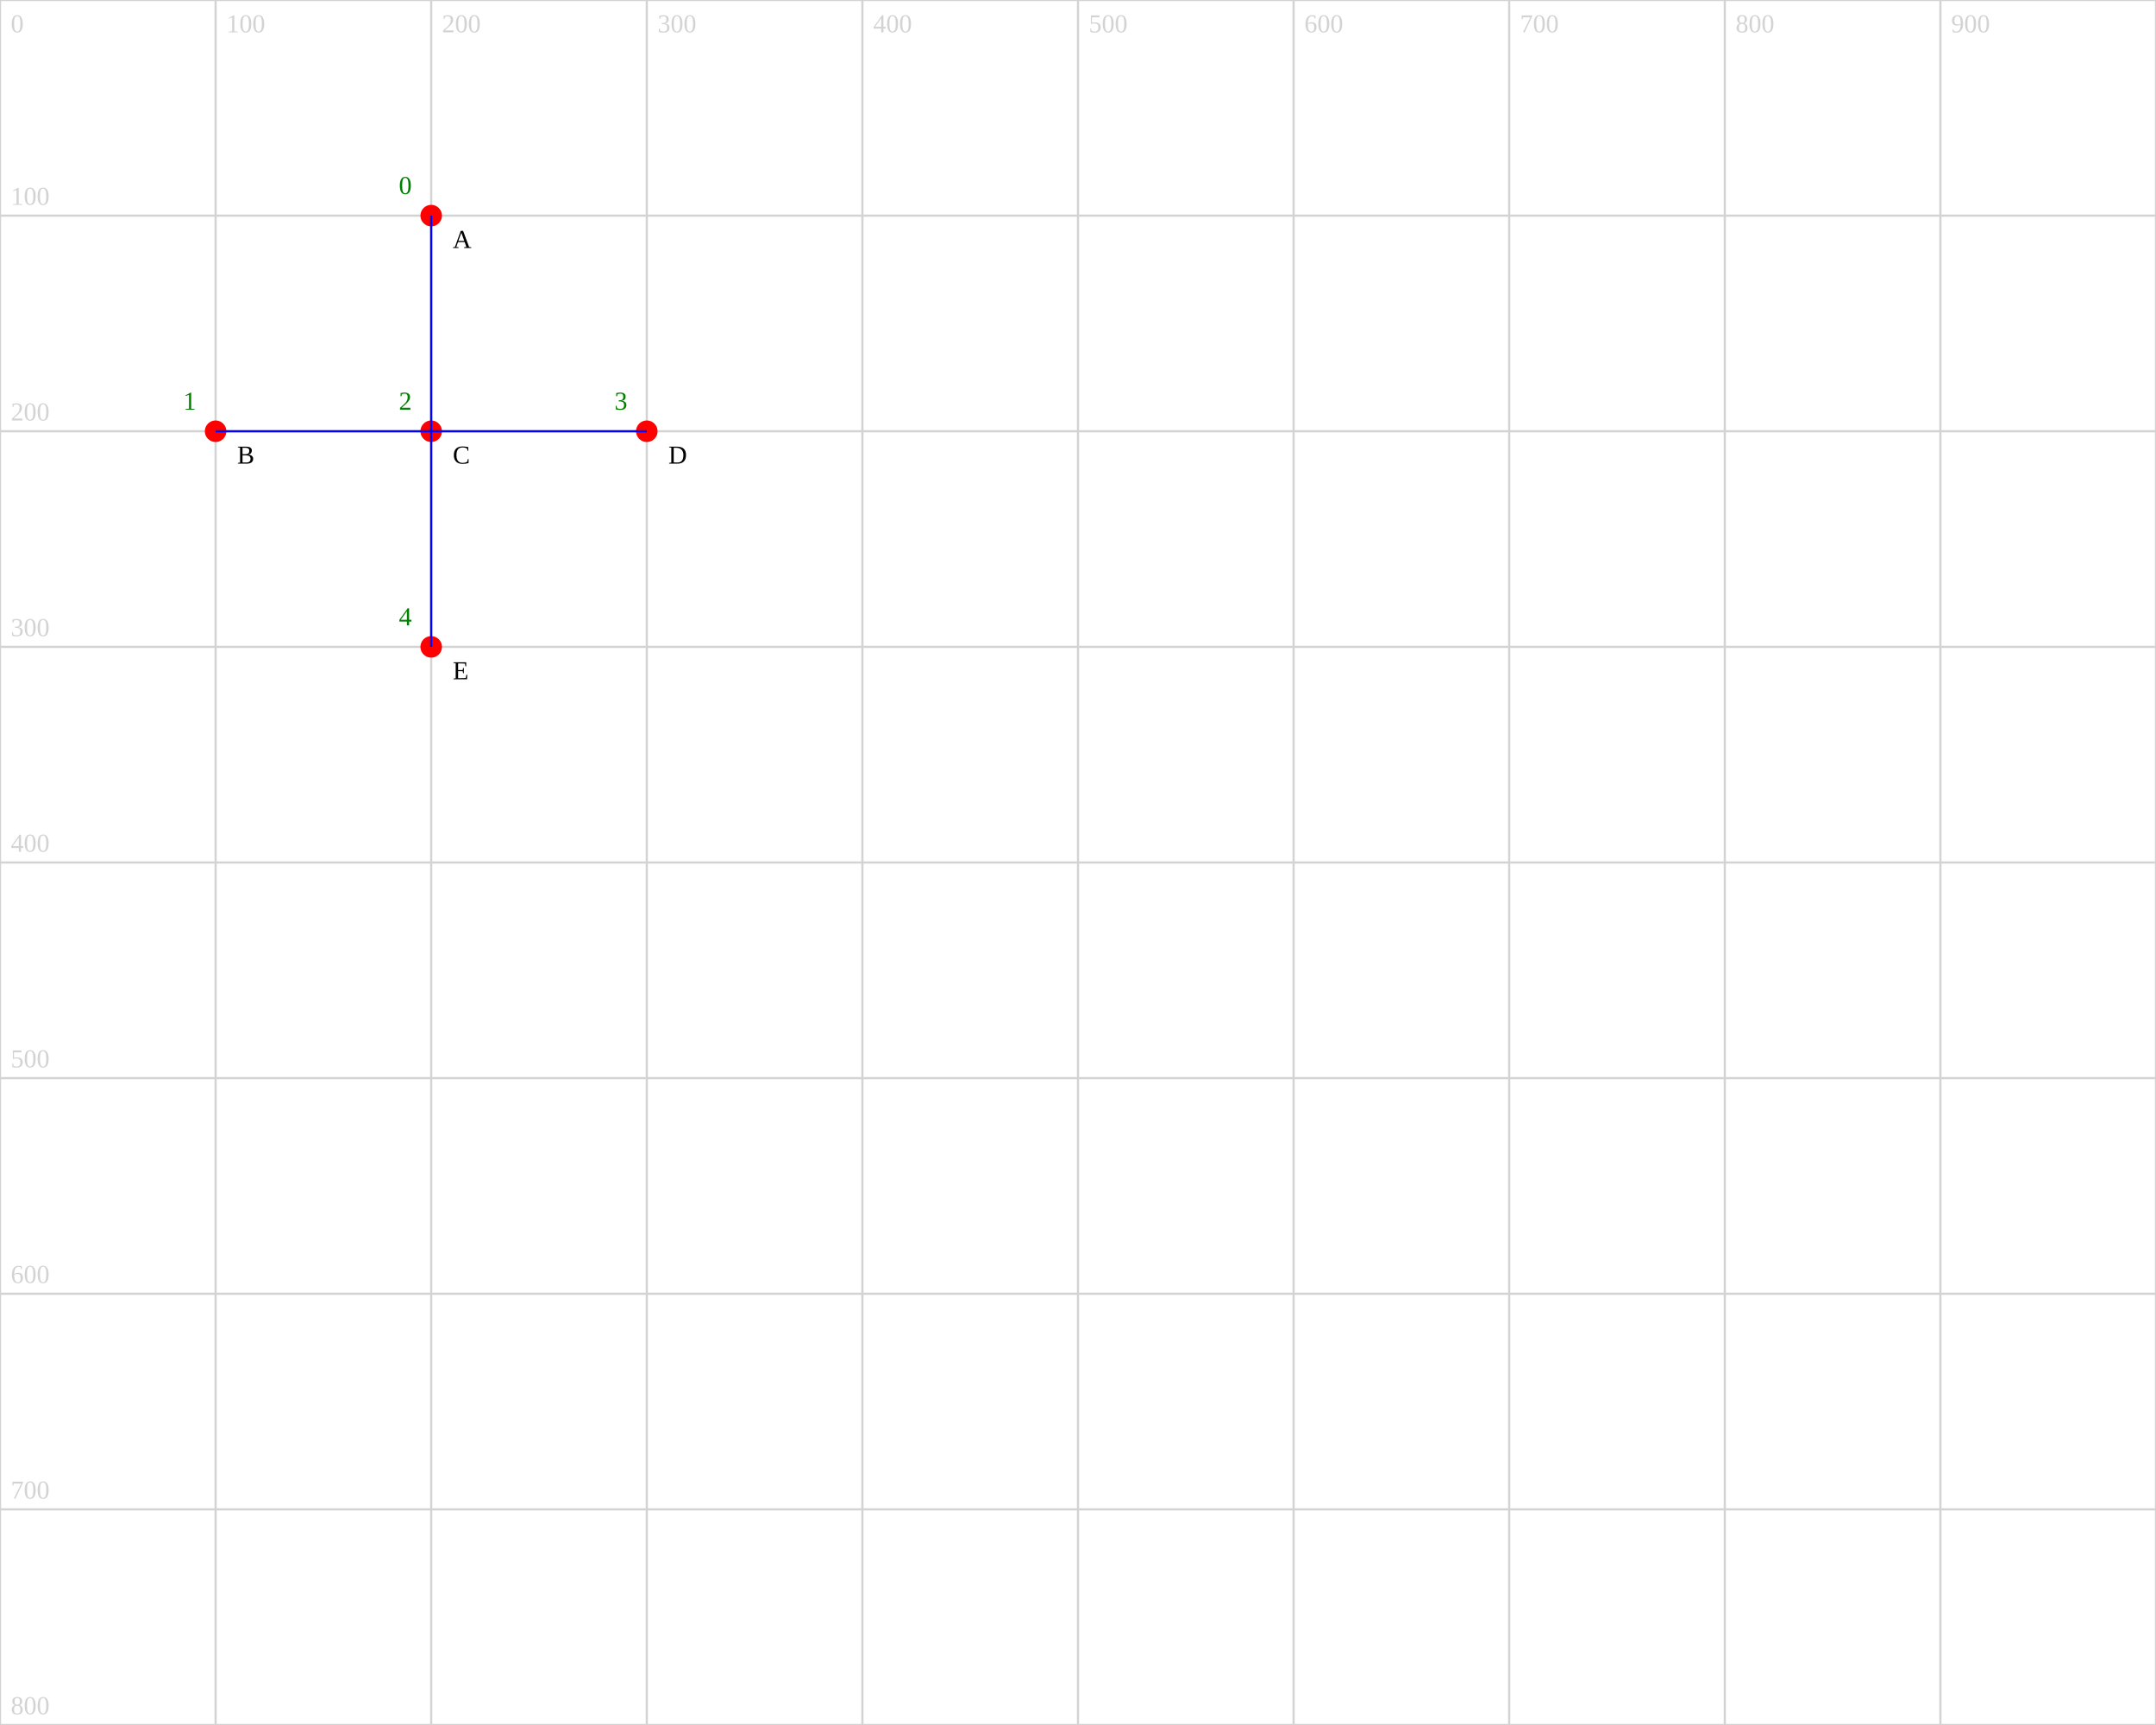
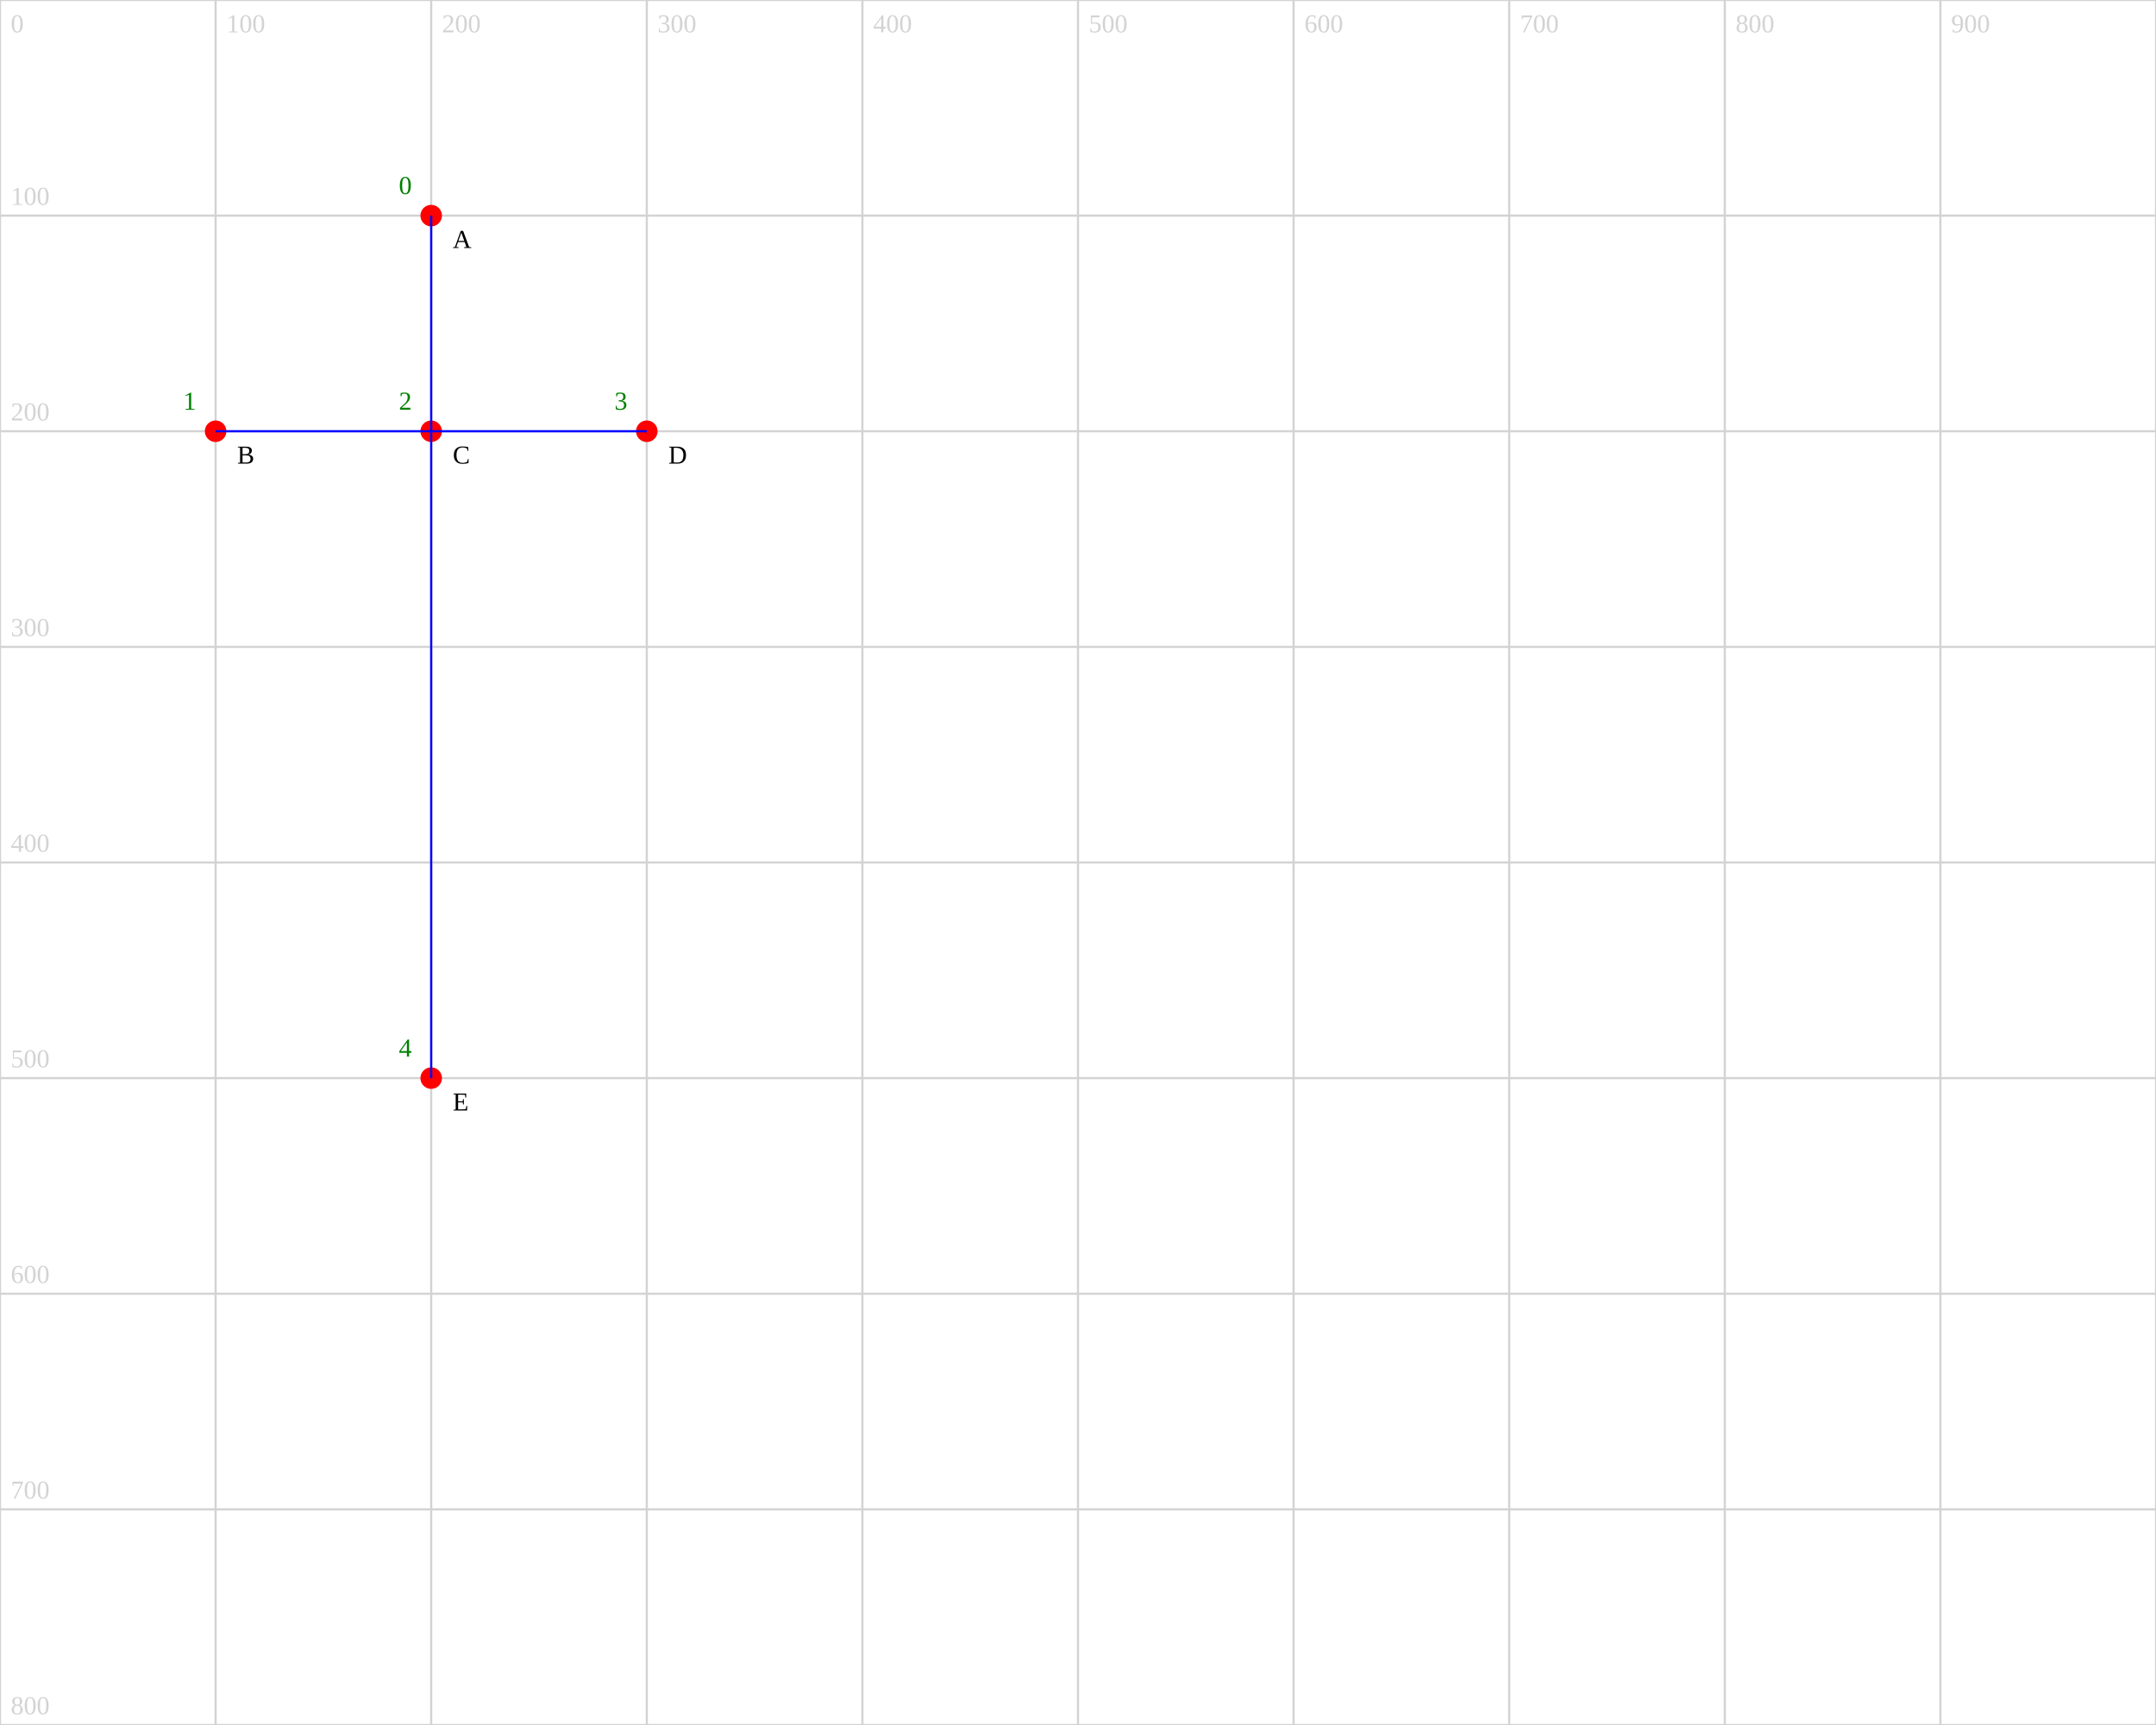
<svg xmlns="http://www.w3.org/2000/svg" version="1.1" width="1000" height="800">
  <line x1="0" y1="0" x2="1000" y2="0" stroke="lightgrey" />
  <text x="5" y="-5" fill="lightgrey">0</text>
  <line x1="0" y1="100" x2="1000" y2="100" stroke="lightgrey" />
  <text x="5" y="95" fill="lightgrey">100</text>
  <line x1="0" y1="200" x2="1000" y2="200" stroke="lightgrey" />
  <text x="5" y="195" fill="lightgrey">200</text>
  <line x1="0" y1="300" x2="1000" y2="300" stroke="lightgrey" />
  <text x="5" y="295" fill="lightgrey">300</text>
  <line x1="0" y1="400" x2="1000" y2="400" stroke="lightgrey" />
  <text x="5" y="395" fill="lightgrey">400</text>
  <line x1="0" y1="500" x2="1000" y2="500" stroke="lightgrey" />
  <text x="5" y="495" fill="lightgrey">500</text>
  <line x1="0" y1="600" x2="1000" y2="600" stroke="lightgrey" />
  <text x="5" y="595" fill="lightgrey">600</text>
  <line x1="0" y1="700" x2="1000" y2="700" stroke="lightgrey" />
  <text x="5" y="695" fill="lightgrey">700</text>
  <line x1="0" y1="800" x2="1000" y2="800" stroke="lightgrey" />
  <text x="5" y="795" fill="lightgrey">800</text>
  <line x1="0" y1="0" x2="0" y2="800" stroke="lightgrey" />
  <text x="5" y="15" fill="lightgrey">0</text>
  <line x1="100" y1="0" x2="100" y2="800" stroke="lightgrey" />
  <text x="105" y="15" fill="lightgrey">100</text>
  <line x1="200" y1="0" x2="200" y2="800" stroke="lightgrey" />
  <text x="205" y="15" fill="lightgrey">200</text>
  <line x1="300" y1="0" x2="300" y2="800" stroke="lightgrey" />
  <text x="305" y="15" fill="lightgrey">300</text>
  <line x1="400" y1="0" x2="400" y2="800" stroke="lightgrey" />
  <text x="405" y="15" fill="lightgrey">400</text>
  <line x1="500" y1="0" x2="500" y2="800" stroke="lightgrey" />
  <text x="505" y="15" fill="lightgrey">500</text>
  <line x1="600" y1="0" x2="600" y2="800" stroke="lightgrey" />
  <text x="605" y="15" fill="lightgrey">600</text>
  <line x1="700" y1="0" x2="700" y2="800" stroke="lightgrey" />
  <text x="705" y="15" fill="lightgrey">700</text>
  <line x1="800" y1="0" x2="800" y2="800" stroke="lightgrey" />
  <text x="805" y="15" fill="lightgrey">800</text>
  <line x1="900" y1="0" x2="900" y2="800" stroke="lightgrey" />
  <text x="905" y="15" fill="lightgrey">900</text>
  <line x1="1000" y1="0" x2="1000" y2="800" stroke="lightgrey" />
  <text x="1005" y="15" fill="lightgrey">1000</text>
  <circle cx="200" cy="100" r="5" fill="red" />
  <text x="210" y="115" fill="black">A</text>
  <text x="185" y="90" fill="green">0</text>
  <circle cx="100" cy="200" r="5" fill="red" />
  <text x="110" y="215" fill="black">B</text>
  <text x="85" y="190" fill="green">1</text>
  <circle cx="200" cy="200" r="5" fill="red" />
  <text x="210" y="215" fill="black">C</text>
  <text x="185" y="190" fill="green">2</text>
  <circle cx="300" cy="200" r="5" fill="red" />
  <text x="310" y="215" fill="black">D</text>
  <text x="285" y="190" fill="green">3</text>
-   <circle cx="200" cy="300" r="5" fill="red" />
-   <text x="210" y="315" fill="black">E</text>
-   <text x="185" y="290" fill="green">4</text>
+   <circle cx="200" cy="500" r="5" fill="red" />
+   <text x="210" y="515" fill="black">E</text>
+   <text x="185" y="490" fill="green">4</text>
  <line x1="200" y1="100" x2="200" y2="200" stroke="blue" />
  <line x1="100" y1="200" x2="200" y2="200" stroke="blue" />
  <line x1="200" y1="200" x2="300" y2="200" stroke="blue" />
-   <line x1="200" y1="200" x2="200" y2="300" stroke="blue" />
+   <line x1="200" y1="200" x2="200" y2="500" stroke="blue" />
</svg>
